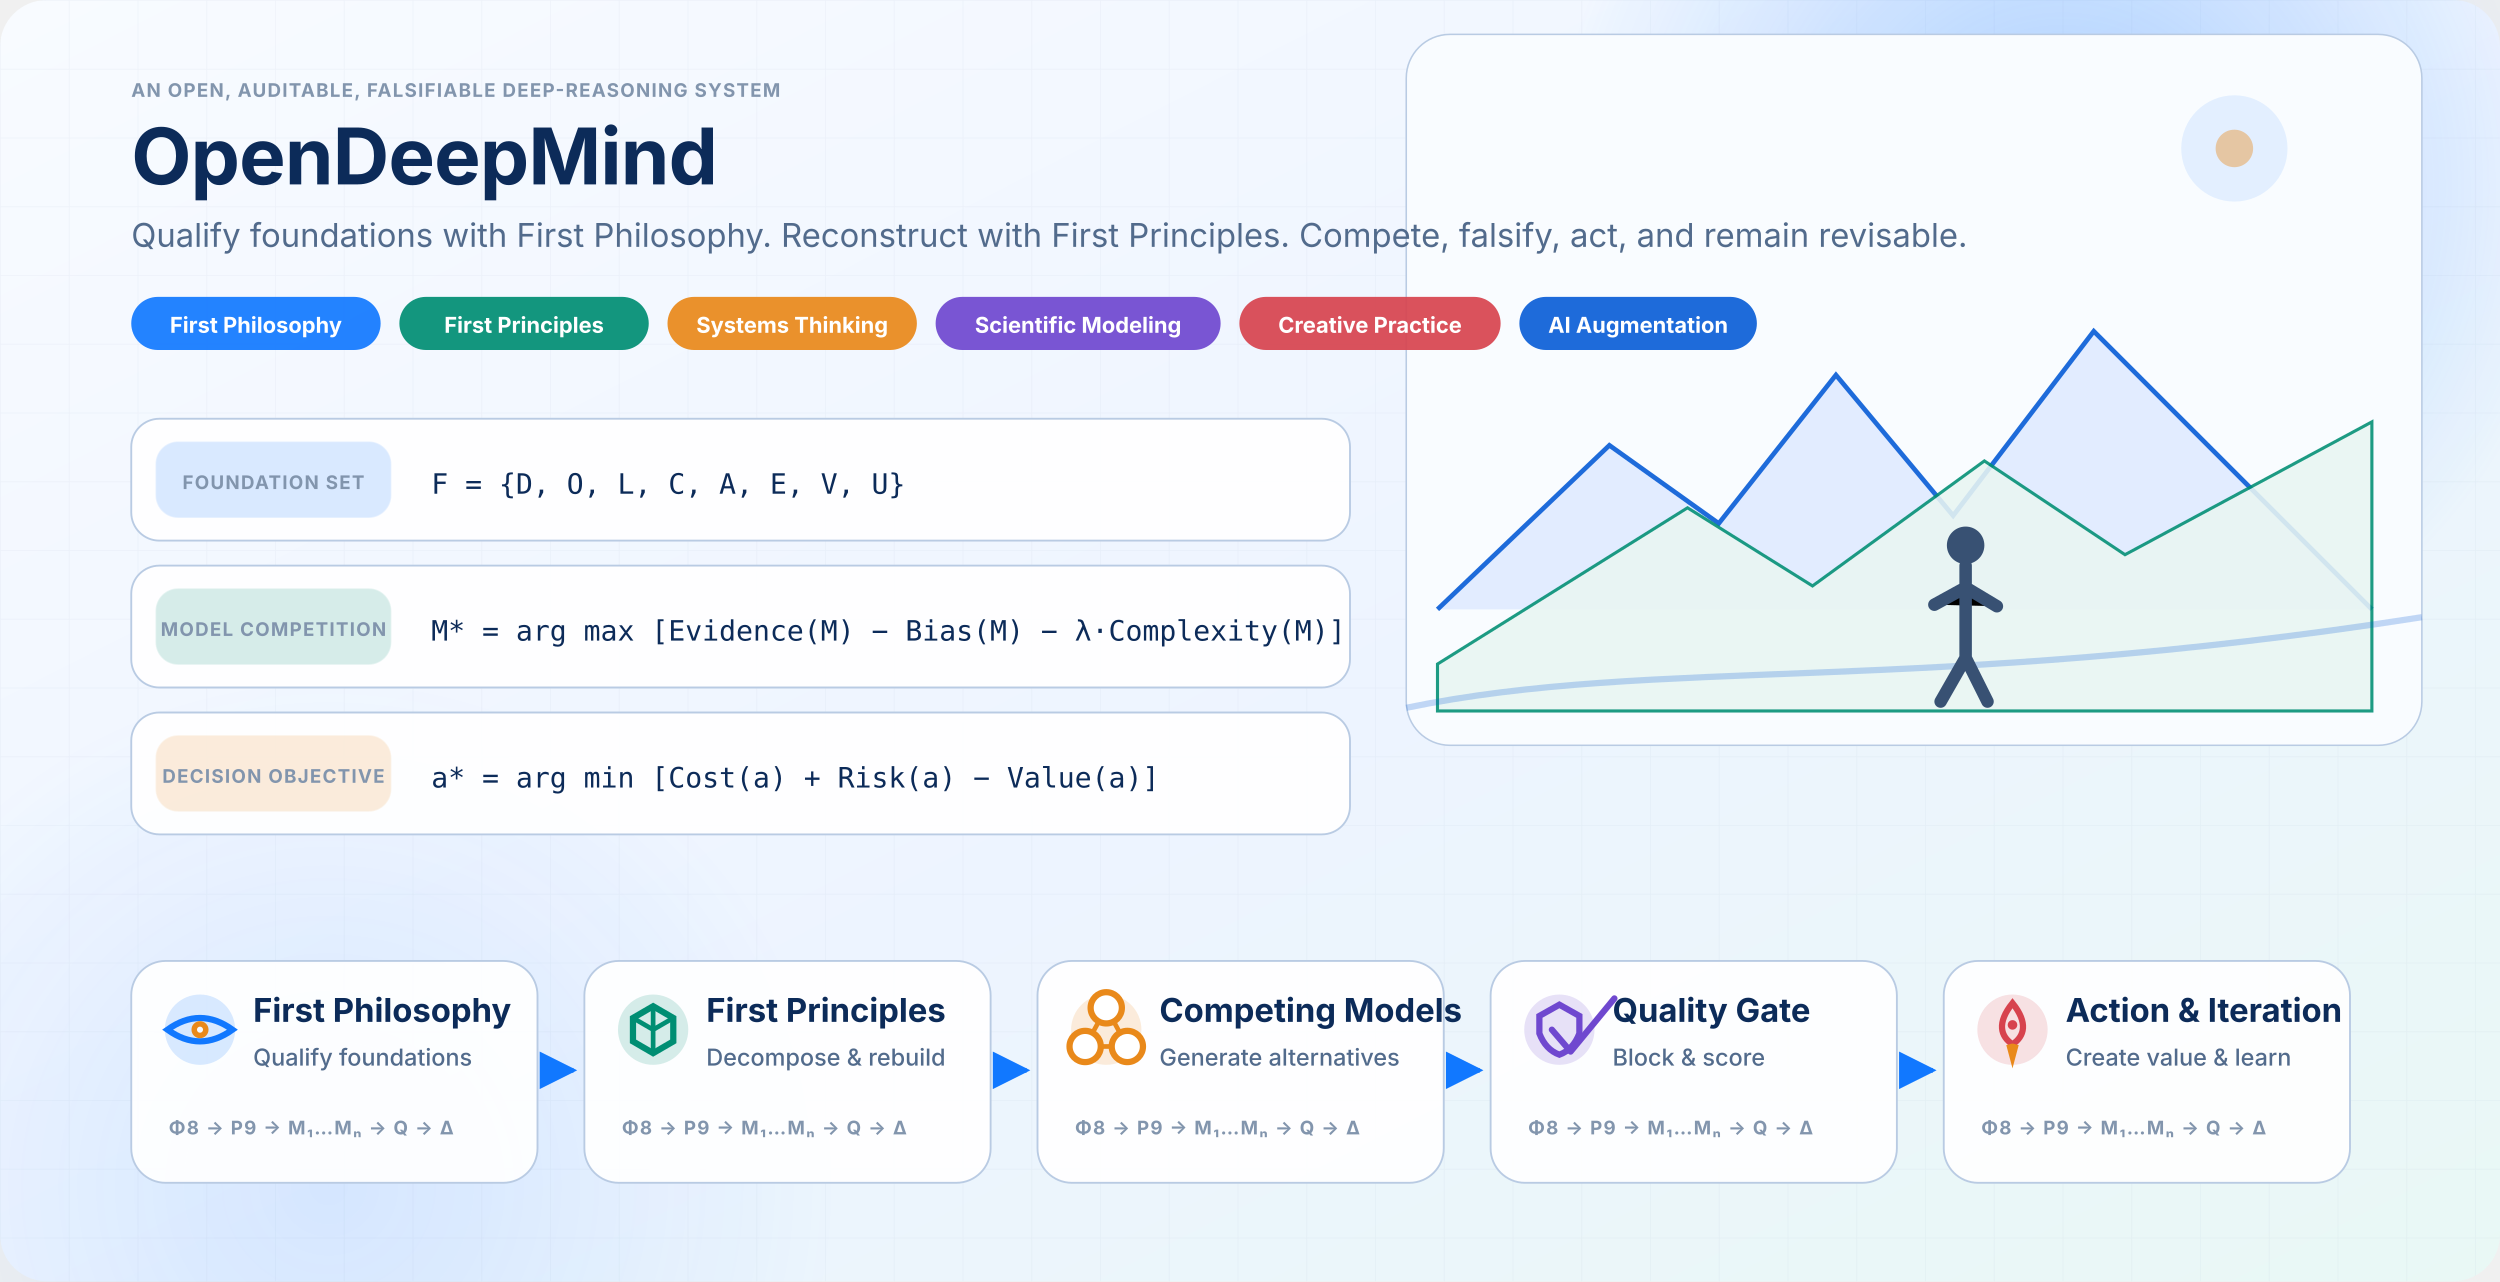
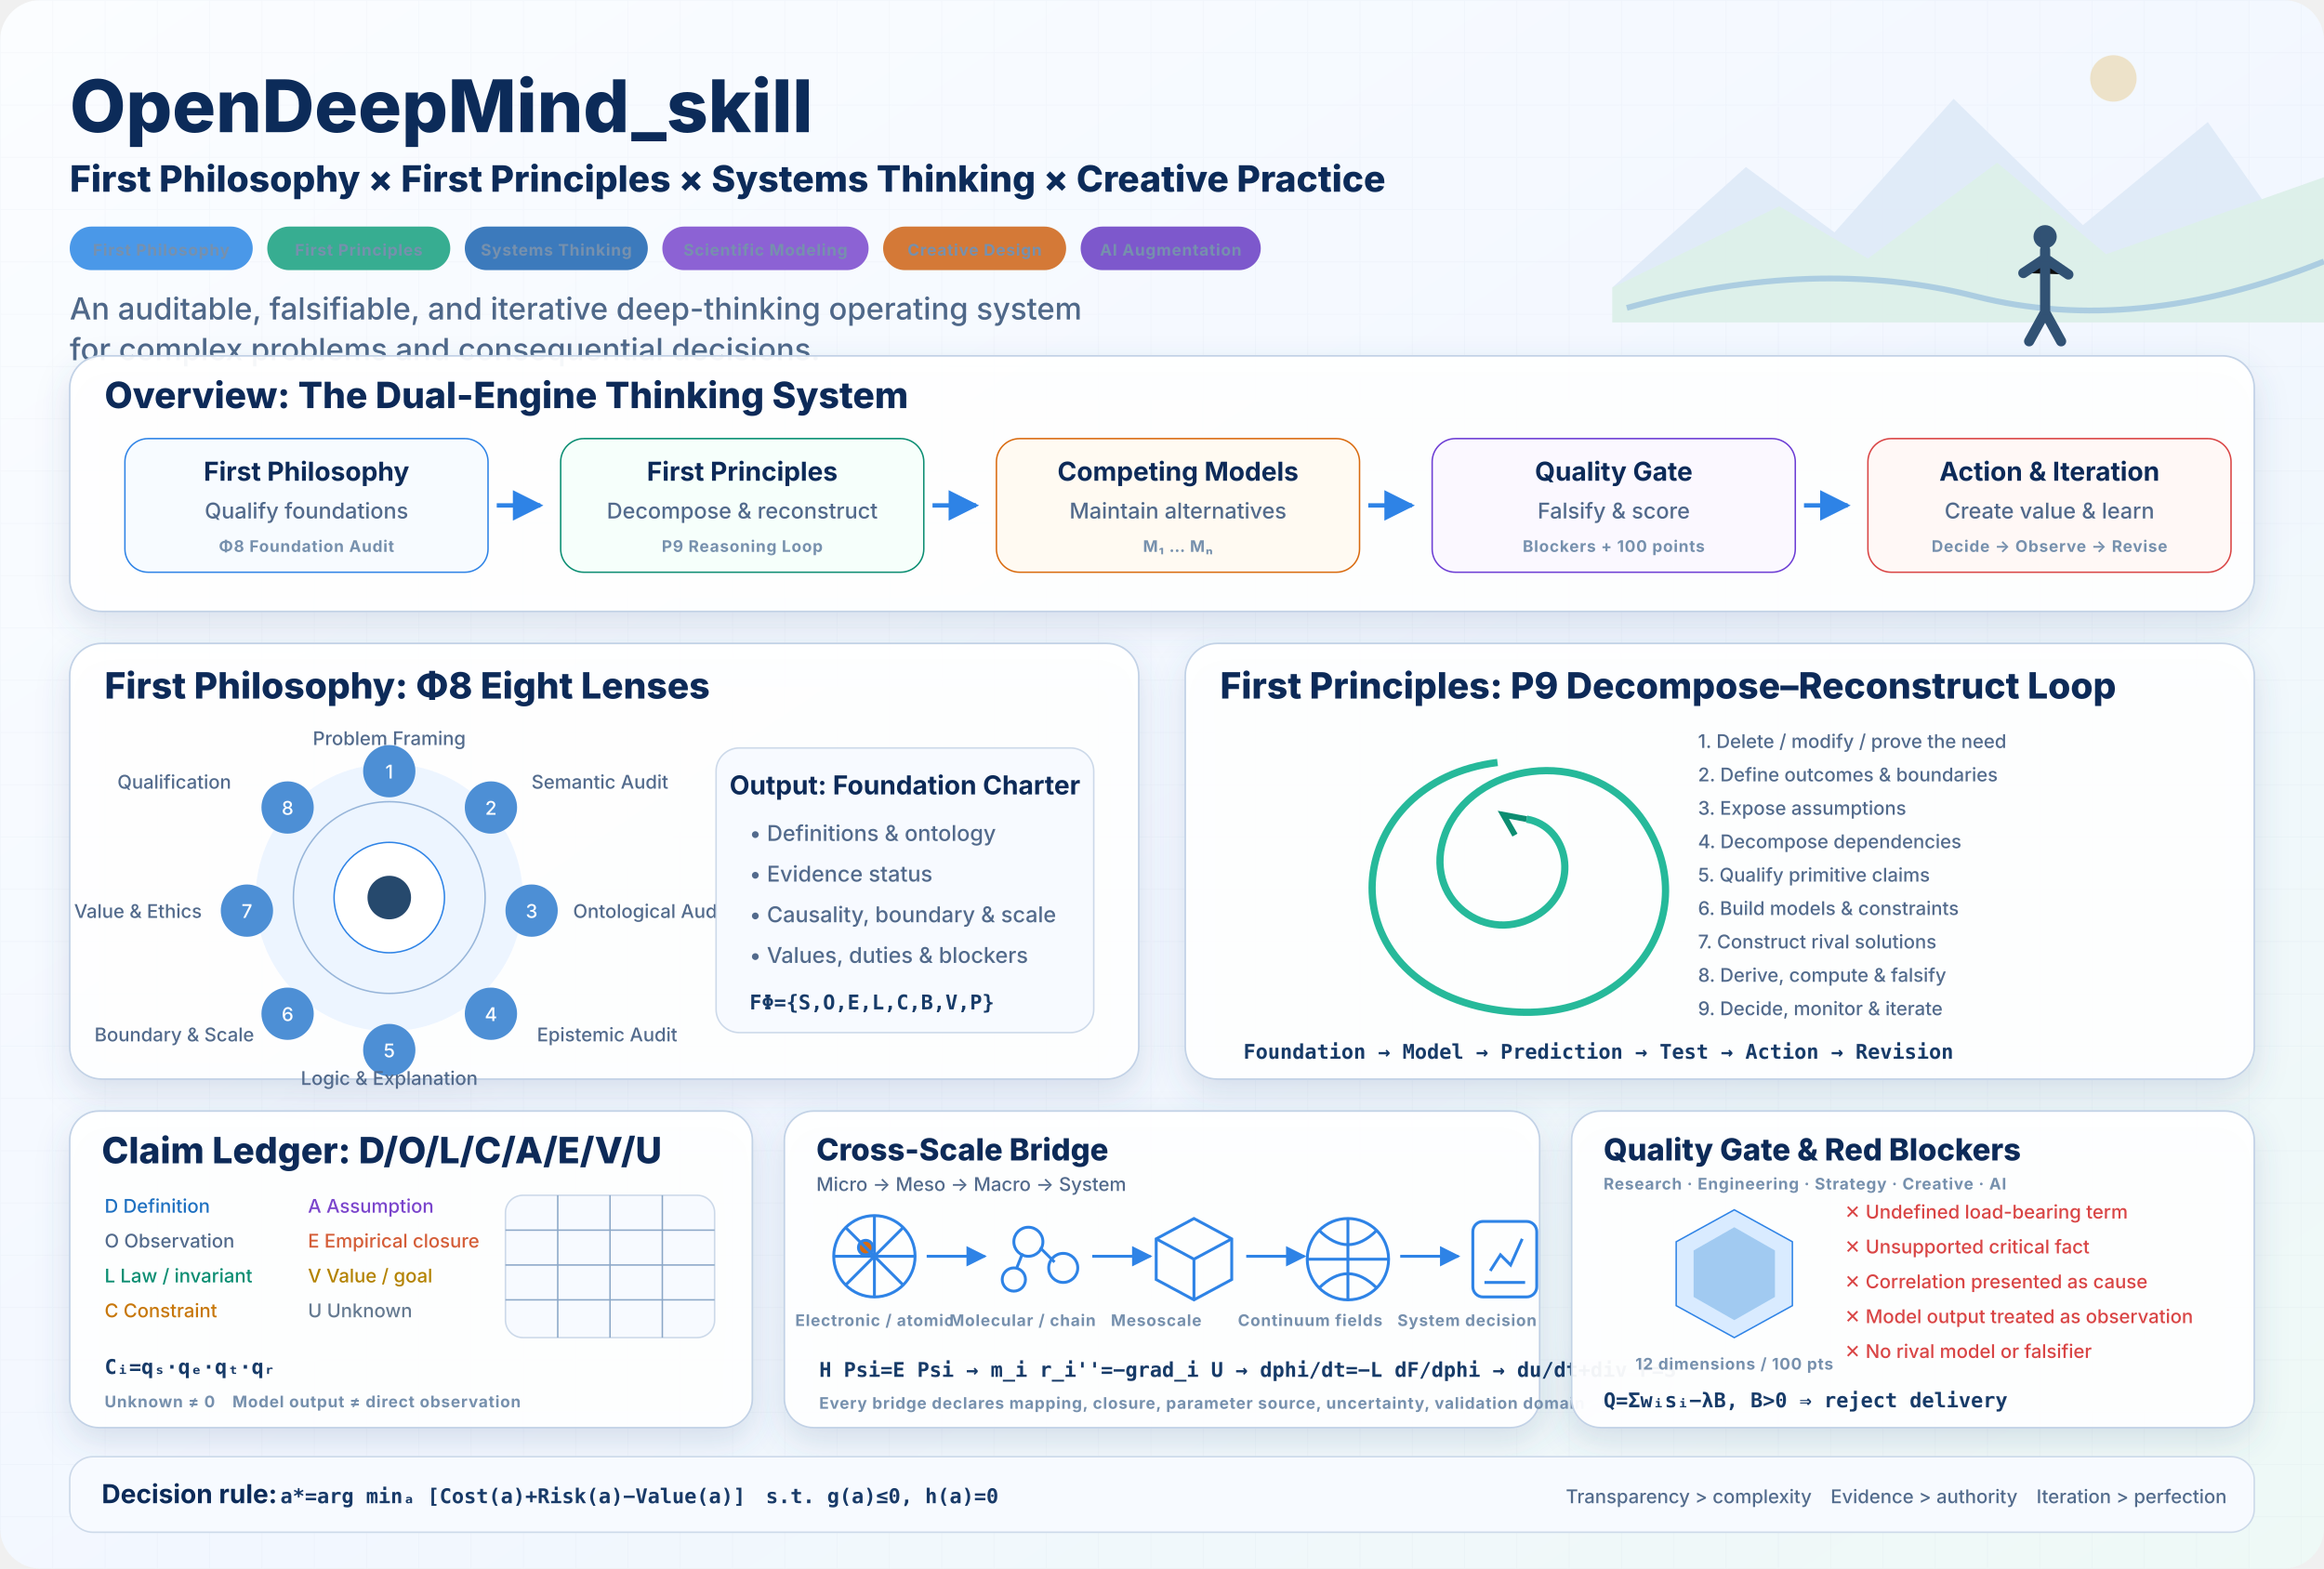
- <svg xmlns="http://www.w3.org/2000/svg" width="1600" height="820" viewBox="0 0 1600 820" role="img" aria-labelledby="title desc">
+ <svg xmlns="http://www.w3.org/2000/svg" width="1600" height="1080" viewBox="0 0 1600 1080" role="img" aria-labelledby="title desc">
  <defs>
-     <linearGradient id="hero-en-bg" x1="0" y1="0" x2="1" y2="1">
-       <stop offset="0" stop-color="#f8fbff" />
-       <stop offset=".55" stop-color="#edf4ff" />
-       <stop offset="1" stop-color="#e9f8f5" />
-     </linearGradient>
-     <linearGradient id="hero-en-cyan" x1="0" y1="0" x2="1" y2="1">
-       <stop offset="0" stop-color="#1178ff" />
-       <stop offset="1" stop-color="#0b5ed7" />
-     </linearGradient>
-     <linearGradient id="hero-en-gold" x1="0" y1="0" x2="1" y2="1">
-       <stop offset="0" stop-color="#ffe29a" />
-       <stop offset="1" stop-color="#e9891a" />
-     </linearGradient>
-     <linearGradient id="hero-en-violet" x1="0" y1="0" x2="1" y2="1">
-       <stop offset="0" stop-color="#e7c8ff" />
-       <stop offset="1" stop-color="#6f48cf" />
-     </linearGradient>
-     <linearGradient id="hero-en-mint" x1="0" y1="0" x2="1" y2="1">
-       <stop offset="0" stop-color="#b5ffe7" />
-       <stop offset="1" stop-color="#008e73" />
-     </linearGradient>
-     <radialGradient id="hero-en-halo">
-       <stop offset="0" stop-color="#1178ff" stop-opacity=".32" />
-       <stop offset="1" stop-color="#1178ff" stop-opacity="0" />
-     </radialGradient>
-     <pattern id="hero-en-grid" width="44" height="44" patternUnits="userSpaceOnUse">
-       <path d="M44 0H0V44" fill="none" stroke="#8ba7c7" stroke-opacity=".08" stroke-width="1" />
+     <linearGradient id="bg" x1="0" y1="0" x2="1" y2="1">
+       <stop offset="0" stop-color="#fbfdff" />
+       <stop offset=".55" stop-color="#f2f7ff" />
+       <stop offset="1" stop-color="#eef9f6" />
+     </linearGradient>
+     <linearGradient id="blue" x1="0" y1="0" x2="1" y2="1">
+       <stop offset="0" stop-color="#2e83e6" />
+       <stop offset="1" stop-color="#0c55b5" />
+     </linearGradient>
+     <linearGradient id="mint" x1="0" y1="0" x2="1" y2="1">
+       <stop offset="0" stop-color="#5fd5b6" />
+       <stop offset="1" stop-color="#078d71" />
+     </linearGradient>
+     <linearGradient id="gold" x1="0" y1="0" x2="1" y2="1">
+       <stop offset="0" stop-color="#ffc970" />
+       <stop offset="1" stop-color="#d96b11" />
+     </linearGradient>
+     <linearGradient id="violet" x1="0" y1="0" x2="1" y2="1">
+       <stop offset="0" stop-color="#bf9cff" />
+       <stop offset="1" stop-color="#6c3dd4" />
+     </linearGradient>
+     <pattern id="grid" width="36" height="36" patternUnits="userSpaceOnUse">
+       <path d="M36 0H0V36" fill="none" stroke="#6689b8" stroke-opacity=".04" />
    </pattern>
-     <filter id="hero-en-glow" x="-70%" y="-70%" width="240%" height="240%">
-       <feGaussianBlur stdDeviation="7" result="b" />
-       <feMerge>
-         <feMergeNode in="b" />
-         <feMergeNode in="SourceGraphic" />
-       </feMerge>
+     <filter id="shadow" x="-20%" y="-20%" width="140%" height="160%">
+       <feDropShadow dx="0" dy="9" stdDeviation="11" flood-color="#4b6b91" flood-opacity=".18" />
    </filter>
-     <filter id="hero-en-shadow" x="-40%" y="-40%" width="180%" height="190%">
-       <feDropShadow dx="0" dy="12" stdDeviation="12" flood-color="#31557d" flood-opacity=".25" />
-     </filter>
-     <marker id="hero-en-arrow" viewBox="0 0 10 10" refX="9" refY="5" markerWidth="8" markerHeight="8" orient="auto">
-       <path d="M0 0L10 5L0 10Z" fill="#1178ff" />
+     <marker id="arrow" viewBox="0 0 10 10" refX="9" refY="5" markerWidth="7" markerHeight="7" orient="auto">
+       <path d="M0 0L10 5L0 10Z" fill="#2e83e6" />
    </marker>
-     <clipPath id="hero-en-sceneclip">
-       <rect x="870" y="0" width="730" height="480" rx="28" />
-     </clipPath>
-     <linearGradient id="hero-en-fade" x1="0" x2="1">
-       <stop offset="0" stop-color="#f8fbff" stop-opacity="1" />
-       <stop offset=".35" stop-color="#f8fbff" stop-opacity=".55" />
-       <stop offset="1" stop-color="#f8fbff" stop-opacity="0" />
-     </linearGradient>
-     <style>
-         .title{font:700 50px Inter,Segoe UI,Arial,sans-serif;fill:#0c2b59;letter-spacing:-.5px}
-         .subtitle{font:400 21px Inter,Segoe UI,Arial,sans-serif;fill:#526b8c}
-         .h2{font:700 29px Inter,Segoe UI,Arial,sans-serif;fill:#0c2b59}
-         .h3{font:700 21px Inter,Segoe UI,Arial,sans-serif;fill:#0c2b59}
-         .body{font:400 18px Inter,Segoe UI,Arial,sans-serif;fill:#526b8c}
-         .small{font:500 15px Inter,Segoe UI,Arial,sans-serif;fill:#526b8c}
-         .tiny{font:700 12px Inter,Segoe UI,Arial,sans-serif;fill:#8295ad;letter-spacing:.8px}
-         .formula{font:500 18px JetBrains Mono,DejaVu Sans Mono,monospace;fill:#0c2b59}
-         .formula2{font:600 21px STIX Two Text,Georgia,serif;fill:#0c2b59}
-         .card{fill:#ffffff;fill-opacity:.92;stroke:#b9cbe3;stroke-width:1.2}
-         .card2{fill:#f8fbff;fill-opacity:.92;stroke:#b9cbe3;stroke-width:1.1}
-       </style>
+     <style>.t{font-family:Inter,"Segoe UI",Arial,sans-serif;fill:#0c2b59}.title{font-size:50px;font-weight:800}.sub{font-size:21px;font-weight:500;fill:#4f6889}.h2{font-size:25px;font-weight:800}.h3{font-size:18px;font-weight:750}.body{font-size:15px;font-weight:450;fill:#526b8c}.small{font-size:13px;font-weight:500;fill:#526b8c}.tiny{font-size:11px;font-weight:700;fill:#7690ad;letter-spacing:.5px}.formula{font-family:"JetBrains Mono","DejaVu Sans Mono",monospace;font-size:14px;font-weight:600;fill:#183a68}.card{fill:#ffffff;fill-opacity:.94;stroke:#c2d2e6;stroke-width:1.15}.soft{fill:#f7faff;stroke:#ccd9e9;stroke-width:1.05}</style>
  </defs>
-   <rect width="1600" height="820" rx="30" fill="url(#hero-en-bg)" />
-   <rect width="1600" height="820" rx="30" fill="url(#hero-en-grid)" />
-   <circle cx="1320" cy="120" r="330" fill="url(#hero-en-halo)" />
-   <circle cx="210" cy="760" r="330" fill="url(#hero-en-halo)" opacity=".35" />
-   <rect x="900" y="22" width="650" height="455" rx="28" fill="#f9fcff" stroke="#b9cbe3" />
-   <circle cx="1430" cy="95" r="34" fill="#1178ff" opacity=".10" />
-   <circle cx="1430" cy="95" r="12" fill="#e9891a" opacity=".40" />
-   <path d="M920 390 L1030 285 L1100 335 L1175 240 L1250 330 L1340 212 L1518 390" fill="#dfeaff" stroke="#0b5ed7" stroke-width="3" opacity=".92" />
-   <path d="M920 425 L1080 325 L1160 375 L1270 295 L1360 355 L1518 270 V455 H920Z" fill="#e8f5f1" stroke="#008e73" stroke-width="2" opacity=".88" />
-   <path d="M900 453 C1060 420 1230 445 1550 395" fill="none" stroke="#0b5ed7" stroke-width="4" opacity=".24" />
-   <circle cx="1258" cy="349" r="12" fill="#385173" />
-   <path d="M1258 362V421M1238 387L1258 376L1278 388M1258 421L1242 449M1258 421L1272 449" stroke="#385173" stroke-width="8" stroke-linecap="round" />
-   <text x="84" y="62" class="tiny">AN OPEN, AUDITABLE, FALSIFIABLE DEEP-REASONING SYSTEM</text>
-   <text x="84" y="118" class="title">OpenDeepMind</text>
-   <text x="84" y="158" class="subtitle">Qualify foundations with First Philosophy. Reconstruct with First Principles. Compete, falsify, act, and remain revisable.</text>
-   <rect x="84" y="190" width="159.6" height="34" rx="17" fill="#1178ff" opacity=".92" />
-   <text x="163.8" y="213" text-anchor="middle" style="font:700 14px Inter,Segoe UI,Arial,sans-serif;fill:#ffffff">First Philosophy</text>
-   <rect x="255.6" y="190" width="159.6" height="34" rx="17" fill="#008e73" opacity=".92" />
-   <text x="335.4" y="213" text-anchor="middle" style="font:700 14px Inter,Segoe UI,Arial,sans-serif;fill:#ffffff">First Principles</text>
-   <rect x="427.2" y="190" width="159.6" height="34" rx="17" fill="#e9891a" opacity=".92" />
-   <text x="507.0" y="213" text-anchor="middle" style="font:700 14px Inter,Segoe UI,Arial,sans-serif;fill:#ffffff">Systems Thinking</text>
-   <rect x="598.8" y="190" width="182.4" height="34" rx="17" fill="#6f48cf" opacity=".92" />
-   <text x="690.0" y="213" text-anchor="middle" style="font:700 14px Inter,Segoe UI,Arial,sans-serif;fill:#ffffff">Scientific Modeling</text>
-   <rect x="793.2" y="190" width="167.2" height="34" rx="17" fill="#d7434e" opacity=".92" />
-   <text x="876.8" y="213" text-anchor="middle" style="font:700 14px Inter,Segoe UI,Arial,sans-serif;fill:#ffffff">Creative Practice</text>
-   <rect x="972.4" y="190" width="152.0" height="34" rx="17" fill="#0b5ed7" opacity=".92" />
-   <text x="1048.4" y="213" text-anchor="middle" style="font:700 14px Inter,Segoe UI,Arial,sans-serif;fill:#ffffff">AI Augmentation</text>
-   <rect x="84" y="268" width="780" height="78" rx="18" class="card" />
-   <rect x="100" y="283" width="150" height="48" rx="14" fill="#1178ff" opacity=".16" stroke="#1178ff" stroke-opacity=".6" />
-   <text x="175" y="313" text-anchor="middle" class="tiny" fill="#1178ff">FOUNDATION SET</text>
-   <text x="276" y="316" class="formula">F = {D, O, L, C, A, E, V, U}</text>
-   <rect x="84" y="362" width="780" height="78" rx="18" class="card" />
-   <rect x="100" y="377" width="150" height="48" rx="14" fill="#008e73" opacity=".16" stroke="#008e73" stroke-opacity=".6" />
-   <text x="175" y="407" text-anchor="middle" class="tiny" fill="#008e73">MODEL COMPETITION</text>
-   <text x="276" y="410" class="formula">M* = arg max [Evidence(M) − Bias(M) − λ·Complexity(M)]</text>
-   <rect x="84" y="456" width="780" height="78" rx="18" class="card" />
-   <rect x="100" y="471" width="150" height="48" rx="14" fill="#e9891a" opacity=".16" stroke="#e9891a" stroke-opacity=".6" />
-   <text x="175" y="501" text-anchor="middle" class="tiny" fill="#e9891a">DECISION OBJECTIVE</text>
-   <text x="276" y="504" class="formula">a* = arg min [Cost(a) + Risk(a) − Value(a)]</text>
-   <rect x="84" y="615" width="260" height="142" rx="22" class="card" />
-   <circle cx="128" cy="659" r="22" fill="#1178ff" opacity=".16" stroke="#1178ff" />
-   <path d="M107.2,659 Q128,644.05 148.8,659 Q128,673.95 107.2,659Z" fill="none" stroke="#1178ff" stroke-width="4" />
-   <circle cx="128" cy="659" r="5.46" fill="#e9891a" />
-   <circle cx="128" cy="659" r="1.95" fill="#f8fbff" />
-   <text x="162" y="654" class="h3">First Philosophy</text>
-   <text x="162" y="682" class="small">Qualify foundations</text>
-   <text x="108" y="726" class="tiny">Φ8 → P9 → M₁…Mₙ → Q → Δ</text>
-   <line x1="349" y1="685" x2="367" y2="685" stroke="#1178ff" stroke-width="3" marker-end="url(#hero-en-arrow)" />
-   <rect x="374" y="615" width="260" height="142" rx="22" class="card" />
-   <circle cx="418" cy="659" r="22" fill="#008e73" opacity=".16" stroke="#008e73" />
-   <polygon points="418,644 430.9,651.5 430.9,666.5 418,674 405.1,666.5 405.1,651.5" fill="none" stroke="#008e73" stroke-width="4" />
-   <path d="M418,644V674M405.1,651.5L418,659L430.9,651.5" fill="none" stroke="#008e73" stroke-width="3" />
-   <text x="452" y="654" class="h3">First Principles</text>
-   <text x="452" y="682" class="small">Decompose &amp; rebuild</text>
-   <text x="398" y="726" class="tiny">Φ8 → P9 → M₁…Mₙ → Q → Δ</text>
-   <line x1="639" y1="685" x2="657" y2="685" stroke="#1178ff" stroke-width="3" marker-end="url(#hero-en-arrow)" />
-   <rect x="664" y="615" width="260" height="142" rx="22" class="card" />
-   <circle cx="708" cy="659" r="22" fill="#e9891a" opacity=".16" stroke="#e9891a" />
-   <line x1="708" y1="645" x2="694.5" y2="669.75" stroke="#e9891a" stroke-width="3" />
-   <line x1="694.5" y1="669.75" x2="721.5" y2="669.75" stroke="#e9891a" stroke-width="3" />
-   <line x1="721.5" y1="669.75" x2="708" y2="645" stroke="#e9891a" stroke-width="3" />
-   <circle cx="708" cy="645" r="10" fill="#ffffff" stroke="#e9891a" stroke-width="4" />
-   <circle cx="694.5" cy="669.75" r="10" fill="#ffffff" stroke="#e9891a" stroke-width="4" />
-   <circle cx="721.5" cy="669.75" r="10" fill="#ffffff" stroke="#e9891a" stroke-width="4" />
-   <text x="742" y="654" class="h3">Competing Models</text>
-   <text x="742" y="682" class="small">Generate alternatives</text>
-   <text x="688" y="726" class="tiny">Φ8 → P9 → M₁…Mₙ → Q → Δ</text>
-   <line x1="929" y1="685" x2="947" y2="685" stroke="#1178ff" stroke-width="3" marker-end="url(#hero-en-arrow)" />
-   <rect x="954" y="615" width="260" height="142" rx="22" class="card" />
-   <circle cx="998" cy="659" r="22" fill="#6f48cf" opacity=".16" stroke="#6f48cf" />
-   <path d="M998,643 L1010.8,650.2 V661.4 Q1006.8,671.8 998,675 Q989.2,671.8 985.2,661.4 V650.2Z" fill="none" stroke="#6f48cf" stroke-width="4" />
-   <path d="M993.2,659 l12,14 l28,-34" fill="none" stroke="#6f48cf" stroke-width="4" stroke-linecap="round" stroke-linejoin="round" />
-   <text x="1032" y="654" class="h3">Quality Gate</text>
-   <text x="1032" y="682" class="small">Block &amp; score</text>
-   <text x="978" y="726" class="tiny">Φ8 → P9 → M₁…Mₙ → Q → Δ</text>
-   <line x1="1219" y1="685" x2="1237" y2="685" stroke="#1178ff" stroke-width="3" marker-end="url(#hero-en-arrow)" />
-   <rect x="1244" y="615" width="260" height="142" rx="22" class="card" />
-   <circle cx="1288" cy="659" r="22" fill="#d7434e" opacity=".16" stroke="#d7434e" />
-   <path d="M1288,642 C1298.2,654.75 1295.65,663.25 1288,668.35 C1280.35,663.25 1277.8,654.75 1288,642Z" fill="none" stroke="#d7434e" stroke-width="4" />
-   <circle cx="1288" cy="655.94" r="3.06" fill="#d7434e" />
-   <path d="M1285.96,668.35 L1288,676 L1290.04,668.35" fill="none" stroke="#e9891a" stroke-width="4" />
-   <text x="1322" y="654" class="h3">Action &amp; Iteration</text>
-   <text x="1322" y="682" class="small">Create value &amp; learn</text>
-   <text x="1268" y="726" class="tiny">Φ8 → P9 → M₁…Mₙ → Q → Δ</text>
+   <rect width="1600" height="1080" rx="28" fill="url(#bg)" />
+   <rect width="1600" height="1080" rx="28" fill="url(#grid)" />
+   <g transform="translate(48,46)">
+     <text class="t title" x="0" y="45">OpenDeepMind_skill</text>
+     <text class="t h2" x="0" y="86">First Philosophy × First Principles × Systems Thinking × Creative Practice</text>
+     <g transform="translate(0,110)">
+       <rect width="126" height="30" rx="15" fill="#4a98e8" />
+       <text class="t tiny" x="63" y="20" text-anchor="middle" fill="#fff">First Philosophy</text>
+       <rect x="136" width="126" height="30" rx="15" fill="#37ad91" />
+       <text class="t tiny" x="199" y="20" text-anchor="middle" fill="#fff">First Principles</text>
+       <rect x="272" width="126" height="30" rx="15" fill="#3c7abc" />
+       <text class="t tiny" x="335" y="20" text-anchor="middle" fill="#fff">Systems Thinking</text>
+       <rect x="408" width="142" height="30" rx="15" fill="#8c62d4" />
+       <text class="t tiny" x="479" y="20" text-anchor="middle" fill="#fff">Scientific Modeling</text>
+       <rect x="560" width="126" height="30" rx="15" fill="#d47937" />
+       <text class="t tiny" x="623" y="20" text-anchor="middle" fill="#fff">Creative Design</text>
+       <rect x="696" width="124" height="30" rx="15" fill="#7d58cc" />
+       <text class="t tiny" x="758" y="20" text-anchor="middle" fill="#fff">AI Augmentation</text>
+     </g>
+     <text class="t sub" x="0" y="174">An auditable, falsifiable, and iterative deep-thinking operating system</text>
+     <text class="t sub" x="0" y="202">for complex problems and consequential decisions.</text>
+   </g>
+   <g transform="translate(1110,10)" opacity=".95">
+     <circle cx="345" cy="44" r="16" fill="#e3b85e" opacity=".35" />
+     <path d="M0 188L92 105L153 150L235 58L324 145L410 74L490 188Z" fill="#dfeaf8" />
+     <path d="M0 188L115 132L176 168L265 102L340 165L490 112V212H0Z" fill="#dcefe9" />
+     <path d="M10 202Q140 166 250 194T490 170" fill="none" stroke="#6aa0d2" stroke-width="4" opacity=".45" />
+     <circle cx="298" cy="153" r="8" fill="#28496d" />
+     <path d="M298 162V205M283 178L298 168L314 179M298 205L287 225M298 205L309 225" stroke="#28496d" stroke-width="7" stroke-linecap="round" />
+   </g>
+   <g transform="translate(48,245)" filter="url(#shadow)">
+     <rect width="1504" height="176" rx="22" class="card" />
+     <text class="t h2" x="24" y="36">Overview: The Dual-Engine Thinking System</text>
+     <g transform="translate(38,57)">
+       <rect width="250" height="92" rx="16" fill="#f7fbff" stroke="#2e83e6" />
+       <text class="t h3" x="125" y="29" text-anchor="middle" fill="#0c55b5">First Philosophy</text>
+       <text class="t body" x="125" y="55" text-anchor="middle">Qualify foundations</text>
+       <text class="t tiny" x="125" y="78" text-anchor="middle">Φ8 Foundation Audit</text>
+       <line x1="256" y1="46" x2="286" y2="46" stroke="#2e83e6" stroke-width="3" marker-end="url(#arrow)" />
+       <rect x="300" width="250" height="92" rx="16" fill="#f6fffb" stroke="#078d71" />
+       <text class="t h3" x="425" y="29" text-anchor="middle" fill="#078d71">First Principles</text>
+       <text class="t body" x="425" y="55" text-anchor="middle">Decompose &amp; reconstruct</text>
+       <text class="t tiny" x="425" y="78" text-anchor="middle">P9 Reasoning Loop</text>
+       <line x1="556" y1="46" x2="586" y2="46" stroke="#2e83e6" stroke-width="3" marker-end="url(#arrow)" />
+       <rect x="600" width="250" height="92" rx="16" fill="#fffaf2" stroke="#d96b11" />
+       <text class="t h3" x="725" y="29" text-anchor="middle" fill="#d96b11">Competing Models</text>
+       <text class="t body" x="725" y="55" text-anchor="middle">Maintain alternatives</text>
+       <text class="t tiny" x="725" y="78" text-anchor="middle">M₁ … Mₙ</text>
+       <line x1="856" y1="46" x2="886" y2="46" stroke="#2e83e6" stroke-width="3" marker-end="url(#arrow)" />
+       <rect x="900" width="250" height="92" rx="16" fill="#fbf8ff" stroke="#6c3dd4" />
+       <text class="t h3" x="1025" y="29" text-anchor="middle" fill="#6c3dd4">Quality Gate</text>
+       <text class="t body" x="1025" y="55" text-anchor="middle">Falsify &amp; score</text>
+       <text class="t tiny" x="1025" y="78" text-anchor="middle">Blockers + 100 points</text>
+       <line x1="1156" y1="46" x2="1186" y2="46" stroke="#2e83e6" stroke-width="3" marker-end="url(#arrow)" />
+       <rect x="1200" width="250" height="92" rx="16" fill="#fff8f6" stroke="#d94444" />
+       <text class="t h3" x="1325" y="29" text-anchor="middle" fill="#d94444">Action &amp; Iteration</text>
+       <text class="t body" x="1325" y="55" text-anchor="middle">Create value &amp; learn</text>
+       <text class="t tiny" x="1325" y="78" text-anchor="middle">Decide → Observe → Revise</text>
+     </g>
+   </g>
+   <g transform="translate(48,443)">
+     <g filter="url(#shadow)">
+       <rect width="736" height="300" rx="22" class="card" />
+       <text class="t h2" x="24" y="38" fill="#0c55b5">First Philosophy: Φ8 Eight Lenses</text>
+       <circle cx="220" cy="175" r="92" fill="#edf5ff" />
+       <circle cx="220" cy="175" r="66" fill="none" stroke="#97b5d9" />
+       <circle cx="220" cy="175" r="38" fill="#fff" stroke="#2e83e6" />
+       <circle cx="220" cy="175" r="15" fill="#28496d" />
+       <g class="t small" text-anchor="middle">
+         <circle cx="220" cy="88" r="18" fill="#4d8fd5" />
+         <text x="220" y="93" fill="#fff">1</text>
+         <text x="220" y="70">Problem Framing</text>
+         <circle cx="290" cy="113" r="18" fill="#4d8fd5" />
+         <text x="290" y="118" fill="#fff">2</text>
+         <text x="365" y="100">Semantic Audit</text>
+         <circle cx="318" cy="184" r="18" fill="#4d8fd5" />
+         <text x="318" y="189" fill="#fff">3</text>
+         <text x="400" y="189">Ontological Audit</text>
+         <circle cx="290" cy="255" r="18" fill="#4d8fd5" />
+         <text x="290" y="260" fill="#fff">4</text>
+         <text x="370" y="274">Epistemic Audit</text>
+         <circle cx="220" cy="280" r="18" fill="#4d8fd5" />
+         <text x="220" y="285" fill="#fff">5</text>
+         <text x="220" y="304">Logic &amp; Explanation</text>
+         <circle cx="150" cy="255" r="18" fill="#4d8fd5" />
+         <text x="150" y="260" fill="#fff">6</text>
+         <text x="72" y="274">Boundary &amp; Scale</text>
+         <circle cx="122" cy="184" r="18" fill="#4d8fd5" />
+         <text x="122" y="189" fill="#fff">7</text>
+         <text x="47" y="189">Value &amp; Ethics</text>
+         <circle cx="150" cy="113" r="18" fill="#4d8fd5" />
+         <text x="150" y="118" fill="#fff">8</text>
+         <text x="72" y="100">Qualification</text>
+       </g>
+       <rect x="445" y="72" width="260" height="196" rx="16" class="soft" />
+       <text class="t h3" x="575" y="104" text-anchor="middle">Output: Foundation Charter</text>
+       <text class="t body" x="468" y="136">• Definitions &amp; ontology</text>
+       <text class="t body" x="468" y="164">• Evidence status</text>
+       <text class="t body" x="468" y="192">• Causality, boundary &amp; scale</text>
+       <text class="t body" x="468" y="220">• Values, duties &amp; blockers</text>
+       <text class="t formula" x="468" y="252">FΦ={S,O,E,L,C,B,V,P}</text>
+     </g>
+     <g transform="translate(768,0)" filter="url(#shadow)">
+       <rect width="736" height="300" rx="22" class="card" />
+       <text class="t h2" x="24" y="38" fill="#078d71">First Principles: P9 Decompose–Reconstruct Loop</text>
+       <path d="M215 82 C110 95 95 224 202 250 C304 274 362 185 313 119 C275 69 197 83 179 131 C162 176 208 210 244 186 C272 167 264 126 235 121" fill="none" stroke="#27b99a" stroke-width="5" />
+       <path d="M235 121l-16-3 8 14" fill="none" stroke="#078d71" stroke-width="4" />
+       <g class="t small">
+         <text x="353" y="72">1. Delete / modify / prove the need</text>
+         <text x="353" y="95">2. Define outcomes &amp; boundaries</text>
+         <text x="353" y="118">3. Expose assumptions</text>
+         <text x="353" y="141">4. Decompose dependencies</text>
+         <text x="353" y="164">5. Qualify primitive claims</text>
+         <text x="353" y="187">6. Build models &amp; constraints</text>
+         <text x="353" y="210">7. Construct rival solutions</text>
+         <text x="353" y="233">8. Derive, compute &amp; falsify</text>
+         <text x="353" y="256">9. Decide, monitor &amp; iterate</text>
+       </g>
+       <text class="t formula" x="40" y="286">Foundation → Model → Prediction → Test → Action → Revision</text>
+     </g>
+   </g>
+   <g transform="translate(48,765)">
+     <g filter="url(#shadow)">
+       <rect width="470" height="218" rx="20" class="card" />
+       <text class="t h2" x="22" y="36">Claim Ledger: D/O/L/C/A/E/V/U</text>
+       <g class="t small">
+         <text x="24" y="70" fill="#1f70c1">D Definition</text>
+         <text x="24" y="94">O Observation</text>
+         <text x="24" y="118" fill="#078d71">L Law / invariant</text>
+         <text x="24" y="142" fill="#c77709">C Constraint</text>
+         <text x="164" y="70" fill="#7a44cc">A Assumption</text>
+         <text x="164" y="94" fill="#d45d37">E Empirical closure</text>
+         <text x="164" y="118" fill="#b38200">V Value / goal</text>
+         <text x="164" y="142" fill="#657a91">U Unknown</text>
+       </g>
+       <rect x="300" y="58" width="144" height="98" rx="12" class="soft" />
+       <g stroke="#8ba7c7">
+         <line x1="300" y1="82" x2="444" y2="82" />
+         <line x1="300" y1="106" x2="444" y2="106" />
+         <line x1="300" y1="130" x2="444" y2="130" />
+         <line x1="336" y1="58" x2="336" y2="156" />
+         <line x1="372" y1="58" x2="372" y2="156" />
+         <line x1="408" y1="58" x2="408" y2="156" />
+       </g>
+       <text class="t formula" x="24" y="181">Cᵢ=qₛ·qₑ·qₜ·qᵣ</text>
+       <text class="t tiny" x="24" y="204">Unknown ≠ 0　Model output ≠ direct observation</text>
+     </g>
+     <g transform="translate(492,0)" filter="url(#shadow)">
+       <rect width="520" height="218" rx="20" class="card" />
+       <text class="t h2" x="22" y="34" style="font-size:21px">Cross-Scale Bridge</text>
+       <text class="t small" x="22" y="55">Micro → Meso → Macro → System</text>
+       <g transform="translate(26,66)" stroke="#2e83e6" fill="none" stroke-width="2">
+         <circle cx="36" cy="34" r="28" />
+         <circle cx="30" cy="28" r="5" fill="#d96b11" />
+         <path d="M8 34h56M36 6v56M16 14l40 40M56 14L16 54" />
+         <line x1="72" y1="34" x2="112" y2="34" marker-end="url(#arrow)" />
+         <circle cx="142" cy="24" r="10" />
+         <circle cx="166" cy="42" r="10" />
+         <circle cx="132" cy="50" r="8" />
+         <line x1="150" y1="28" x2="160" y2="38" />
+         <line x1="138" y1="32" x2="134" y2="42" />
+         <line x1="186" y1="34" x2="226" y2="34" marker-end="url(#arrow)" />
+         <polygon points="256,8 282,22 282,50 256,64 230,50 230,22" />
+         <path d="M230 22l26 14 26-14M256 36v28" />
+         <line x1="292" y1="34" x2="332" y2="34" marker-end="url(#arrow)" />
+         <circle cx="362" cy="36" r="28" />
+         <path d="M334 36h56M362 8v56M342 16q20 20 40 0M342 56q20-20 40 0" />
+         <line x1="398" y1="34" x2="438" y2="34" marker-end="url(#arrow)" />
+         <rect x="448" y="10" width="44" height="52" rx="7" />
+         <path d="M456 52h28M460 44l7-11 7 7 8-18" />
+       </g>
+       <g class="t tiny" text-anchor="middle">
+         <text x="62" y="148">Electronic / atomic</text>
+         <text x="164" y="148">Molecular / chain</text>
+         <text x="256" y="148">Mesoscale</text>
+         <text x="362" y="148">Continuum fields</text>
+         <text x="470" y="148">System decision</text>
+       </g>
+       <text class="t formula" x="24" y="183">H Psi=E Psi → m_i r_i''=−grad_i U → dphi/dt=−L dF/dphi → du/dt+div F=S</text>
+       <text class="t tiny" x="24" y="205">Every bridge declares mapping, closure, parameter source, uncertainty, validation domain</text>
+     </g>
+     <g transform="translate(1034,0)" filter="url(#shadow)">
+       <rect width="470" height="218" rx="20" class="card" />
+       <text class="t h2" x="22" y="34" style="font-size:21px">Quality Gate &amp; Red Blockers</text>
+       <text class="t tiny" x="22" y="54">Research · Engineering · Strategy · Creative · AI</text>
+       <polygon points="112,68 152,90 152,134 112,156 72,134 72,90" fill="#d9ebff" stroke="#2e83e6" />
+       <polygon points="112,80 140,96 140,128 112,144 84,128 84,96" fill="#83b9ea" opacity=".65" />
+       <text class="t tiny" x="112" y="178" text-anchor="middle">12 dimensions / 100 pts</text>
+       <g class="t small">
+         <text x="188" y="74" fill="#d94444">✕ Undefined load-bearing term</text>
+         <text x="188" y="98" fill="#d94444">✕ Unsupported critical fact</text>
+         <text x="188" y="122" fill="#d94444">✕ Correlation presented as cause</text>
+         <text x="188" y="146" fill="#d94444">✕ Model output treated as observation</text>
+         <text x="188" y="170" fill="#d94444">✕ No rival model or falsifier</text>
+       </g>
+       <text class="t formula" x="22" y="204">Q=Σwᵢsᵢ−λB, B&gt;0 ⇒ reject delivery</text>
+     </g>
+   </g>
+   <g transform="translate(48,1003)">
+     <rect width="1504" height="52" rx="16" class="soft" />
+     <text class="t h3" x="22" y="32" fill="#c77709">Decision rule:</text>
+     <text class="t formula" x="145" y="32">a*=arg minₐ [Cost(a)+Risk(a)−Value(a)]　s.t. g(a)≤0, h(a)=0</text>
+     <text class="t small" x="1030" y="32">Transparency &gt; complexity　Evidence &gt; authority　Iteration &gt; perfection</text>
+   </g>
</svg>
